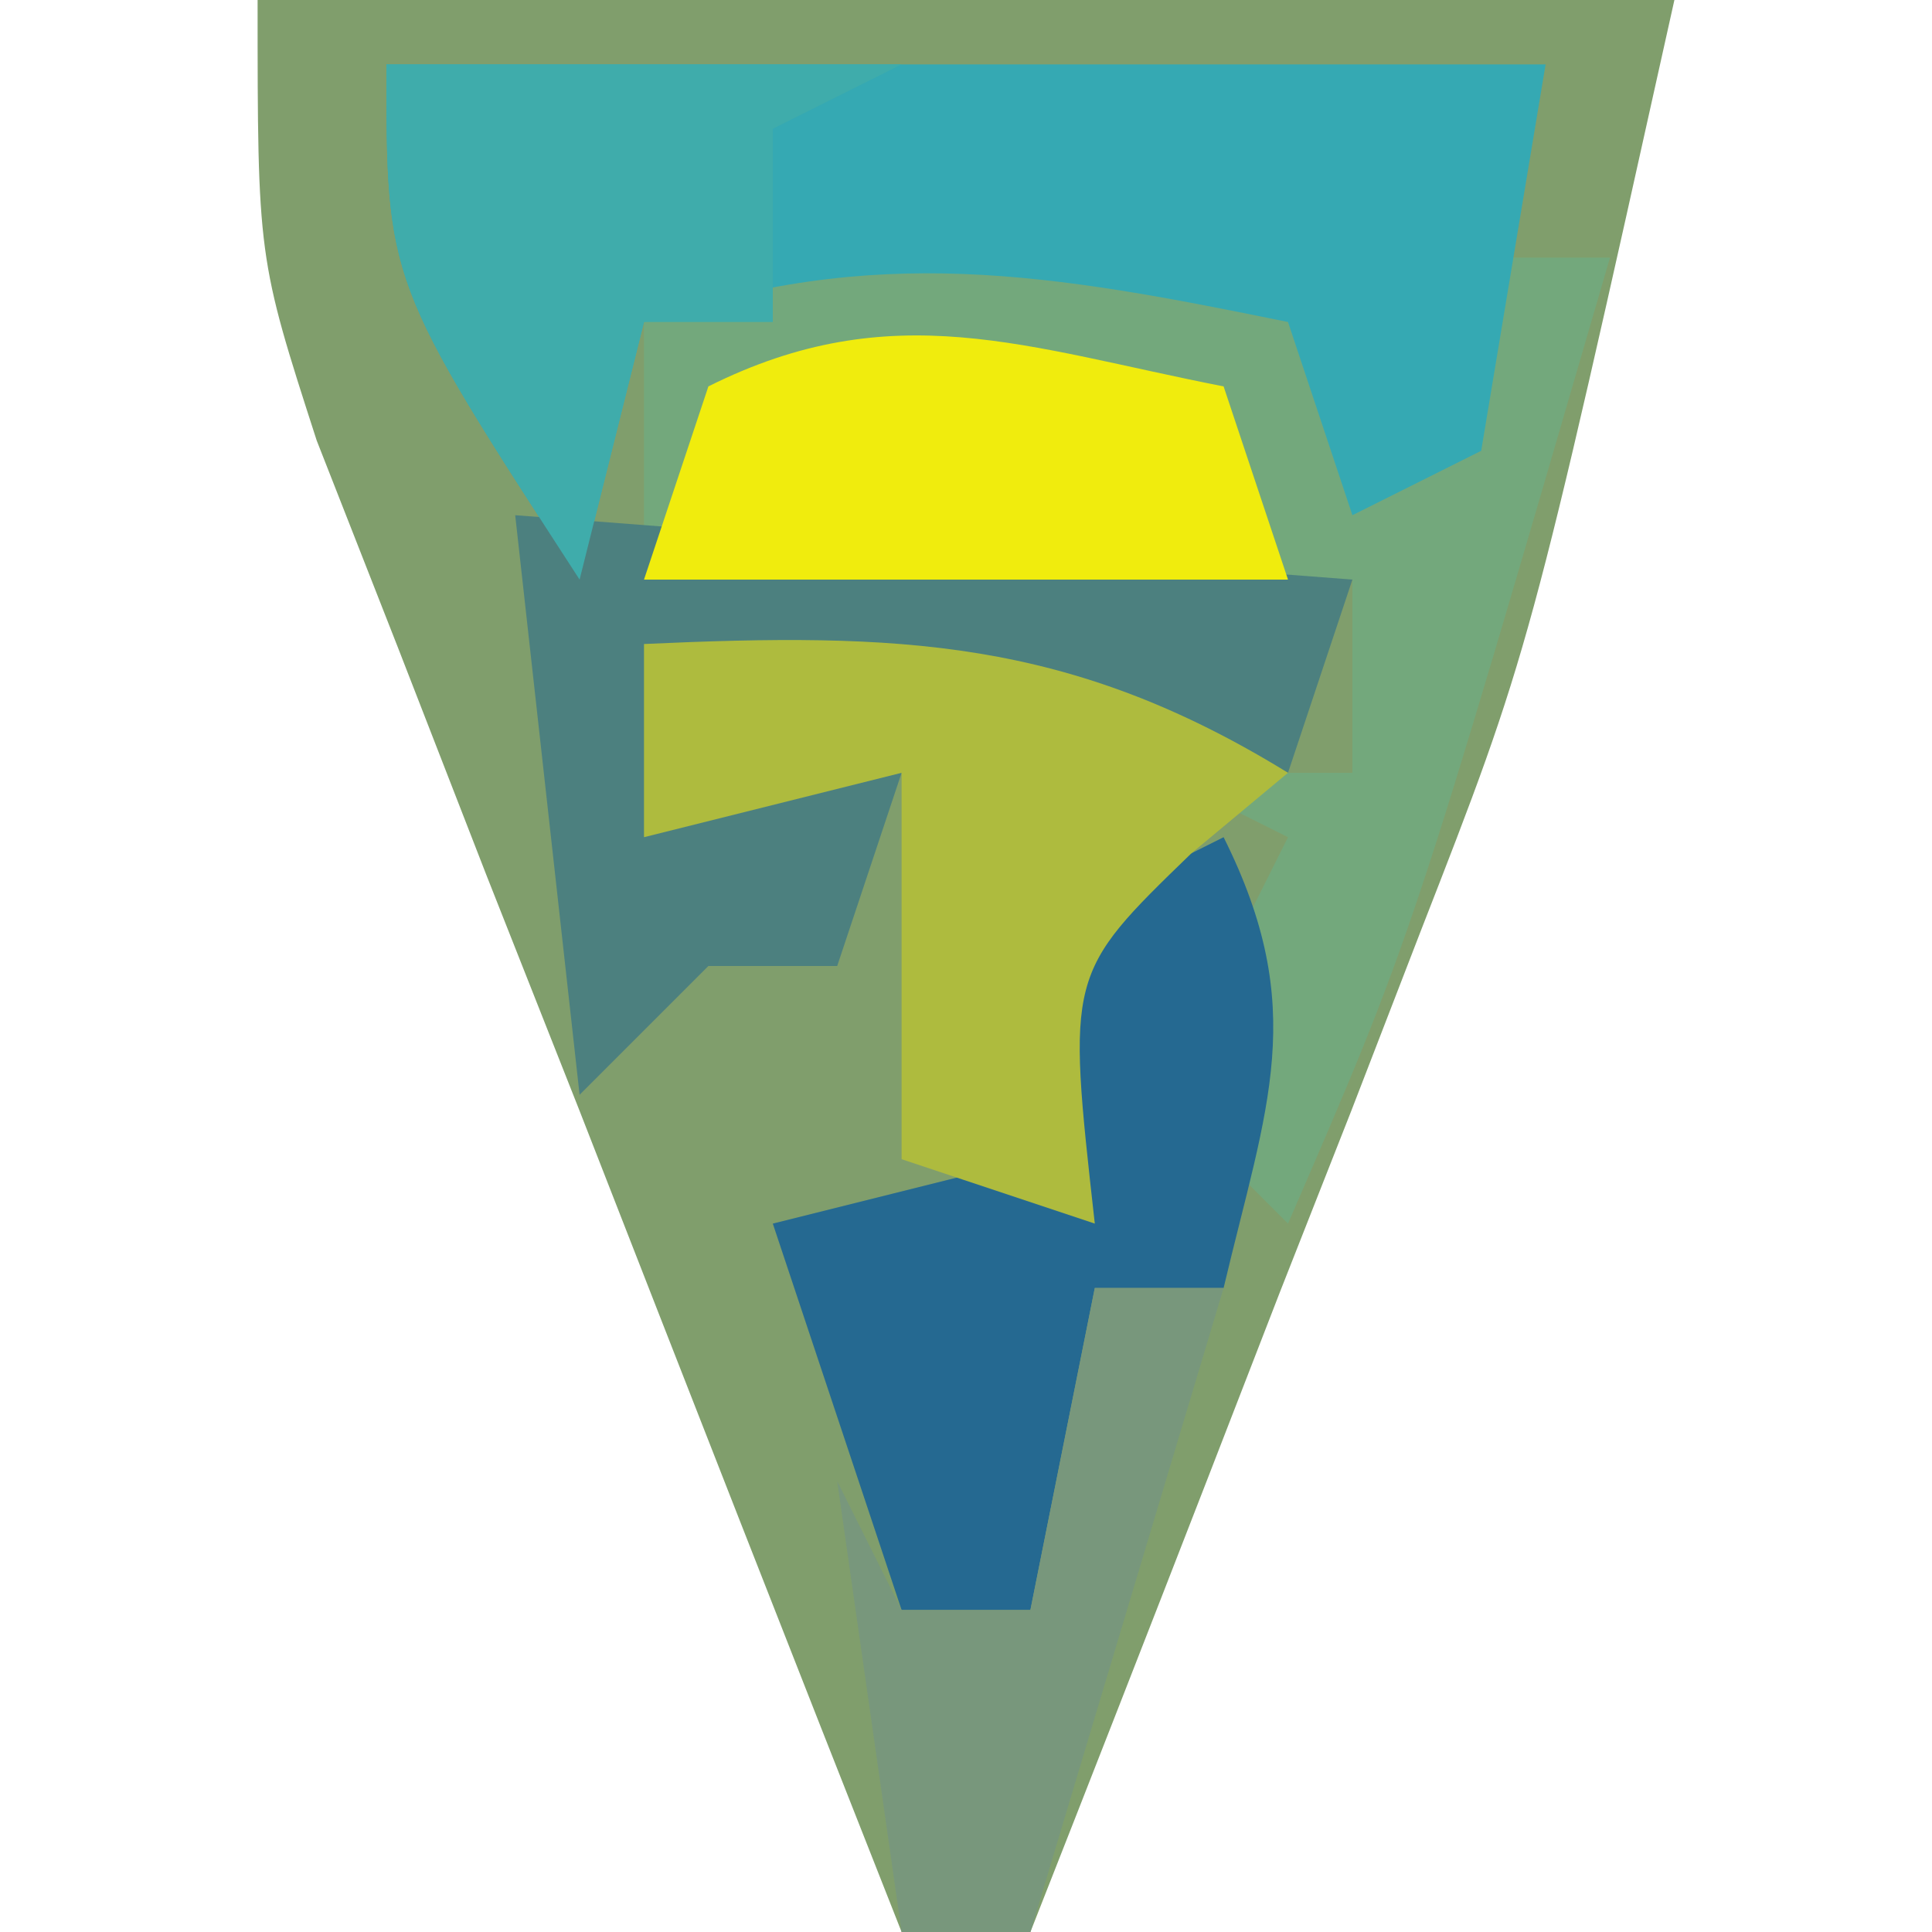
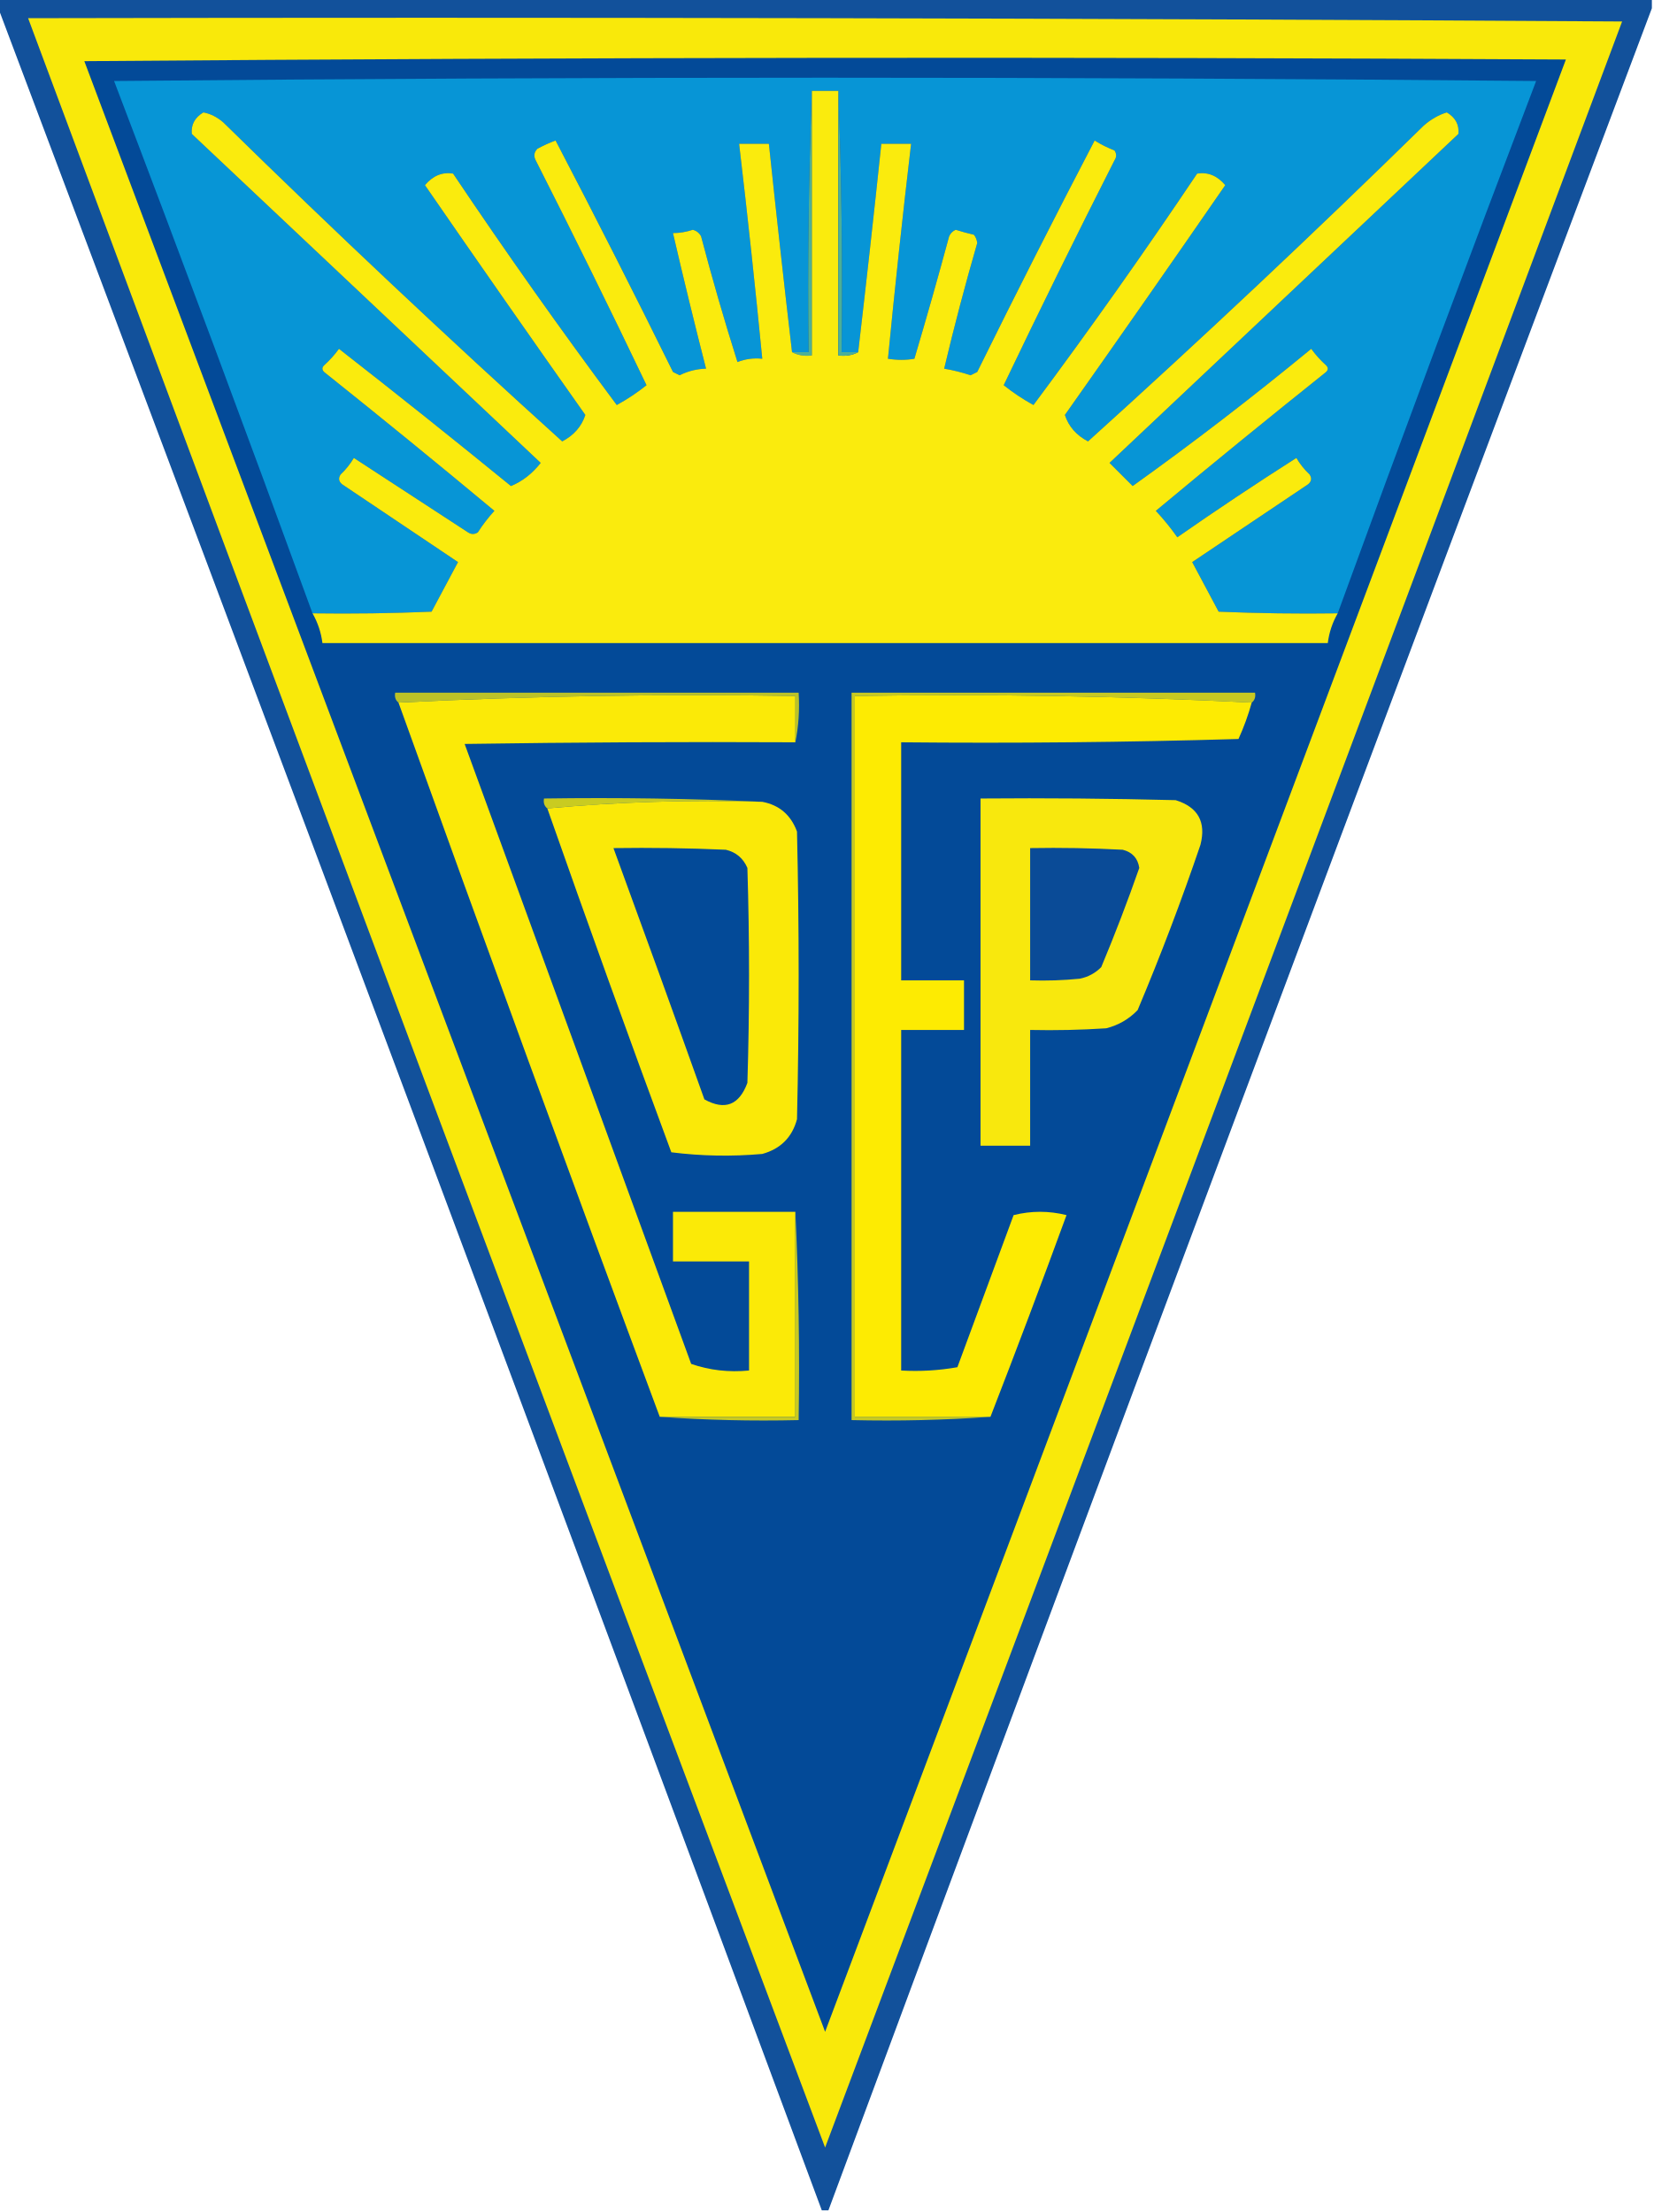
- <svg xmlns="http://www.w3.org/2000/svg" version="1.1" width="30" height="30">
-   <path d="M0 0 C7.26 0 14.52 0 22 0 C19.75 10.125 19.75 10.125 18.055 14.473 C17.7 15.391 17.346 16.31 16.98 17.256 C16.616 18.182 16.251 19.108 15.875 20.062 C15.502 21.023 15.13 21.984 14.746 22.975 C13.836 25.319 12.921 27.66 12 30 C11.34 30 10.68 30 10 30 C8.322 25.754 6.66 21.503 5 17.25 C4.523 16.043 4.046 14.837 3.555 13.594 C3.104 12.434 2.652 11.273 2.188 10.078 C1.559 8.476 1.559 8.476 0.918 6.841 C0 4 0 4 0 0 Z " fill="#809E6C" transform="translate(4,0)" />
-   <path d="M0 0 C0.33 0.99 0.66 1.98 1 3 C1.33 2.01 1.66 1.02 2 0 C2.66 0 3.32 0 4 0 C0.925 10.558 0.925 10.558 -1 15 C-1.66 14.34 -2.32 13.68 -3 13 C-2.34 11.68 -1.68 10.36 -1 9 C-1.66 8.67 -2.32 8.34 -3 8 C-2.01 8 -1.02 8 0 8 C0 7.01 0 6.02 0 5 C-3.63 5 -7.26 5 -11 5 C-11 3.68 -11 2.36 -11 1 C-7.23 -1.564 -4.326 -0.832 0 0 Z " fill="#73A87C" transform="translate(21,4)" />
-   <path d="M0 0 C5.94 0 11.88 0 18 0 C17.67 1.98 17.34 3.96 17 6 C16.01 6.495 16.01 6.495 15 7 C14.67 6.01 14.34 5.02 14 4 C10.337 3.251 7.576 2.762 4 4 C3.67 5.32 3.34 6.64 3 8 C0 3.375 0 3.375 0 0 Z " fill="#35A9B3" transform="translate(6,1)" />
-   <path d="M0 0 C4.29 0.33 8.58 0.66 13 1 C12.67 1.99 12.34 2.98 12 4 C11.01 3.67 10.02 3.34 9 3 C8.67 3.66 8.34 4.32 8 5 C7.67 4.34 7.34 3.68 7 3 C5.68 3.33 4.36 3.66 3 4 C3.99 4 4.98 4 6 4 C5.67 4.99 5.34 5.98 5 7 C4.34 7 3.68 7 3 7 C2.34 7.66 1.68 8.32 1 9 C0.67 6.03 0.34 3.06 0 0 Z " fill="#4C807F" transform="translate(8,8)" />
-   <path d="M0 0 C1.333 2.667 0.671 4.167 0 7 C-0.66 7 -1.32 7 -2 7 C-2.33 8.65 -2.66 10.3 -3 12 C-3.66 12 -4.32 12 -5 12 C-5.66 10.02 -6.32 8.04 -7 6 C-5.68 5.67 -4.36 5.34 -3 5 C-2.814 4.041 -2.814 4.041 -2.625 3.062 C-2.419 2.382 -2.212 1.701 -2 1 C-1.34 0.67 -0.68 0.34 0 0 Z " fill="#256991" transform="translate(19,13)" />
-   <path d="M0 0 C2.64 0 5.28 0 8 0 C7.01 0.495 7.01 0.495 6 1 C6 1.99 6 2.98 6 4 C5.34 4 4.68 4 4 4 C3.67 5.32 3.34 6.64 3 8 C0 3.375 0 3.375 0 0 Z " fill="#3FACAB" transform="translate(6,1)" />
-   <path d="M0 0 C0.33 0.99 0.66 1.98 1 3 C-2.3 3 -5.6 3 -9 3 C-8.67 2.01 -8.34 1.02 -8 0 C-5.138 -1.431 -3.066 -0.6 0 0 Z " fill="#F0EC0D" transform="translate(19,6)" />
-   <path d="M0 0 C3.947 -0.179 6.598 -0.094 10 2 C9.505 2.413 9.01 2.825 8.5 3.25 C6.566 5.122 6.566 5.122 7 9 C6.01 8.67 5.02 8.34 4 8 C4 6.02 4 4.04 4 2 C2.68 2.33 1.36 2.66 0 3 C0 2.01 0 1.02 0 0 Z " fill="#AEBB3E" transform="translate(10,10)" />
-   <path d="M0 0 C0.66 0 1.32 0 2 0 C1.01 3.3 0.02 6.6 -1 10 C-1.66 10 -2.32 10 -3 10 C-3.33 7.69 -3.66 5.38 -4 3 C-3.67 3.66 -3.34 4.32 -3 5 C-2.34 5 -1.68 5 -1 5 C-0.67 3.35 -0.34 1.7 0 0 Z " fill="#78977C" transform="translate(17,20)" />
+ <svg xmlns="http://www.w3.org/2000/svg" version="1.1" width="500px" height="669px" style="shape-rendering:geometricPrecision; text-rendering:geometricPrecision; image-rendering:optimizeQuality; fill-rule:evenodd; clip-rule:evenodd">
+   <g>
+     <path style="opacity:0.963" fill="#094b97" d="M -0.5,-0.5 C 166.167,-0.5 332.833,-0.5 499.5,-0.5C 499.5,0.5 499.5,1.5 499.5,2.5C 415.98,224.225 332.98,446.225 250.5,668.5C 249.833,668.5 249.167,668.5 248.5,668.5C 166.02,446.225 83.02,224.225 -0.5,2.5C -0.5,1.5 -0.5,0.5 -0.5,-0.5 Z" />
+   </g>
+   <g>
+     <path style="opacity:1" fill="#f9e90a" d="M 8.5,5.5 C 169.168,5.167 329.835,5.5 490.5,6.5C 410.36,220.92 330.027,435.254 249.5,649.5C 168.769,434.974 88.436,220.307 8.5,5.5 Z" />
+   </g>
+   <g>
+     <path style="opacity:1" fill="#034a98" d="M 25.5,18.5 C 174.666,17.334 323.999,17.167 473.5,18C 398.976,216.882 324.31,415.715 249.5,614.5C 174.783,415.754 100.116,217.087 25.5,18.5 Z" />
+   </g>
+   <g>
+     <path style="opacity:1" fill="#0795d6" d="M 404.5,185.5 C 392.495,185.667 380.495,185.5 368.5,185C 365.833,180 363.167,175 360.5,170C 372.167,162.167 383.833,154.333 395.5,146.5C 396.583,145.635 396.749,144.635 396,143.5C 394.426,142.016 393.093,140.349 392,138.5C 379.828,146.252 367.828,154.252 356,162.5C 354.023,159.688 351.856,157.022 349.5,154.5C 366.497,140.341 383.664,126.341 401,112.5C 401.667,111.833 401.667,111.167 401,110.5C 399.315,108.983 397.815,107.316 396.5,105.5C 378.804,120.068 360.804,133.901 342.5,147C 340.167,144.667 337.833,142.333 335.5,140C 370.667,106.833 405.833,73.667 441,40.5C 441.269,37.72 440.102,35.554 437.5,34C 435.024,34.747 432.691,36.081 430.5,38C 397.258,70.578 363.425,102.412 329,133.5C 325.465,131.649 323.132,128.982 322,125.5C 338.29,102.421 354.457,79.254 370.5,56C 368.095,53.143 365.262,51.976 362,52.5C 346.051,76.273 329.551,99.606 312.5,122.5C 309.291,120.735 306.291,118.735 303.5,116.5C 314.395,93.71 325.561,71.044 337,48.5C 337.667,47.5 337.667,46.5 337,45.5C 334.895,44.689 332.895,43.689 331,42.5C 318.94,65.619 307.107,88.952 295.5,112.5C 294.833,112.833 294.167,113.167 293.5,113.5C 290.87,112.622 288.203,111.955 285.5,111.5C 288.516,98.772 291.849,86.106 295.5,73.5C 295.392,72.558 295.059,71.725 294.5,71C 292.645,70.578 290.811,70.078 289,69.5C 288.055,69.905 287.388,70.572 287,71.5C 283.654,83.884 280.154,96.217 276.5,108.5C 273.956,108.949 271.29,108.949 268.5,108.5C 270.614,86.811 272.947,65.144 275.5,43.5C 272.5,43.5 269.5,43.5 266.5,43.5C 264.286,64.551 261.953,85.551 259.5,106.5C 257.833,106.5 256.167,106.5 254.5,106.5C 254.831,79.995 254.498,53.661 253.5,27.5C 250.833,27.5 248.167,27.5 245.5,27.5C 244.502,53.661 244.169,79.995 244.5,106.5C 242.833,106.5 241.167,106.5 239.5,106.5C 237.047,85.551 234.714,64.551 232.5,43.5C 229.5,43.5 226.5,43.5 223.5,43.5C 226.053,65.141 228.386,86.808 230.5,108.5C 227.881,108.232 225.381,108.565 223,109.5C 219.025,96.935 215.358,84.268 212,71.5C 211.481,70.484 210.647,69.818 209.5,69.5C 207.547,70.156 205.547,70.489 203.5,70.5C 206.675,84.2 210.008,97.866 213.5,111.5C 210.689,111.571 208.022,112.238 205.5,113.5C 204.833,113.167 204.167,112.833 203.5,112.5C 191.893,88.952 180.06,65.619 168,42.5C 166.107,43.196 164.274,44.03 162.5,45C 161.483,46.05 161.316,47.216 162,48.5C 173.439,71.044 184.605,93.71 195.5,116.5C 192.709,118.735 189.709,120.735 186.5,122.5C 169.449,99.606 152.949,76.273 137,52.5C 133.738,51.976 130.905,53.143 128.5,56C 144.543,79.254 160.71,102.421 177,125.5C 175.868,128.982 173.535,131.649 170,133.5C 135.241,102.078 101.075,69.912 67.5,37C 65.631,35.398 63.631,34.398 61.5,34C 58.898,35.554 57.731,37.72 58,40.5C 93.167,73.667 128.333,106.833 163.5,140C 160.945,143.259 157.945,145.593 154.5,147C 137.311,132.977 119.978,119.143 102.5,105.5C 101.185,107.316 99.685,108.983 98,110.5C 97.333,111.167 97.333,111.833 98,112.5C 115.336,126.341 132.503,140.341 149.5,154.5C 147.642,156.524 145.975,158.691 144.5,161C 143.5,161.667 142.5,161.667 141.5,161C 130,153.5 118.5,146 107,138.5C 105.907,140.349 104.574,142.016 103,143.5C 102.251,144.635 102.417,145.635 103.5,146.5C 115.167,154.333 126.833,162.167 138.5,170C 135.833,175 133.167,180 130.5,185C 118.505,185.5 106.505,185.667 94.5,185.5C 74.904,131.714 54.904,78.047 34.5,24.5C 177.833,23.167 321.167,23.167 464.5,24.5C 444.096,78.047 424.096,131.714 404.5,185.5 Z" />
+   </g>
+   <g>
+     <path style="opacity:1" fill="#4fb094" d="M 245.5,27.5 C 245.5,54.167 245.5,80.833 245.5,107.5C 243.265,107.795 241.265,107.461 239.5,106.5C 241.167,106.5 242.833,106.5 244.5,106.5C 244.169,79.995 244.502,53.661 245.5,27.5 Z" />
+   </g>
+   <g>
+     <path style="opacity:1" fill="#faeb0d" d="M 245.5,27.5 C 248.167,27.5 250.833,27.5 253.5,27.5C 253.5,54.167 253.5,80.833 253.5,107.5C 255.735,107.795 257.735,107.461 259.5,106.5C 261.953,85.551 264.286,64.551 266.5,43.5C 269.5,43.5 272.5,43.5 275.5,43.5C 272.947,65.144 270.614,86.811 268.5,108.5C 271.29,108.949 273.956,108.949 276.5,108.5C 280.154,96.217 283.654,83.884 287,71.5C 287.388,70.572 288.055,69.905 289,69.5C 290.811,70.078 292.645,70.578 294.5,71C 295.059,71.725 295.392,72.558 295.5,73.5C 291.849,86.106 288.516,98.772 285.5,111.5C 288.203,111.955 290.87,112.622 293.5,113.5C 294.167,113.167 294.833,112.833 295.5,112.5C 307.107,88.952 318.94,65.619 331,42.5C 332.895,43.689 334.895,44.689 337,45.5C 337.667,46.5 337.667,47.5 337,48.5C 325.561,71.044 314.395,93.71 303.5,116.5C 306.291,118.735 309.291,120.735 312.5,122.5C 329.551,99.606 346.051,76.273 362,52.5C 365.262,51.976 368.095,53.143 370.5,56C 354.457,79.254 338.29,102.421 322,125.5C 323.132,128.982 325.465,131.649 329,133.5C 363.425,102.412 397.258,70.578 430.5,38C 432.691,36.081 435.024,34.747 437.5,34C 440.102,35.554 441.269,37.72 441,40.5C 405.833,73.667 370.667,106.833 335.5,140C 337.833,142.333 340.167,144.667 342.5,147C 360.804,133.901 378.804,120.068 396.5,105.5C 397.815,107.316 399.315,108.983 401,110.5C 401.667,111.167 401.667,111.833 401,112.5C 383.664,126.341 366.497,140.341 349.5,154.5C 351.856,157.022 354.023,159.688 356,162.5C 367.828,154.252 379.828,146.252 392,138.5C 393.093,140.349 394.426,142.016 396,143.5C 396.749,144.635 396.583,145.635 395.5,146.5C 383.833,154.333 372.167,162.167 360.5,170C 363.167,175 365.833,180 368.5,185C 380.495,185.5 392.495,185.667 404.5,185.5C 402.905,188.285 401.905,191.285 401.5,194.5C 300.167,194.5 198.833,194.5 97.5,194.5C 97.095,191.285 96.095,188.285 94.5,185.5C 106.505,185.667 118.505,185.5 130.5,185C 133.167,180 135.833,175 138.5,170C 126.833,162.167 115.167,154.333 103.5,146.5C 102.417,145.635 102.251,144.635 103,143.5C 104.574,142.016 105.907,140.349 107,138.5C 118.5,146 130,153.5 141.5,161C 142.5,161.667 143.5,161.667 144.5,161C 145.975,158.691 147.642,156.524 149.5,154.5C 132.503,140.341 115.336,126.341 98,112.5C 97.333,111.833 97.333,111.167 98,110.5C 99.685,108.983 101.185,107.316 102.5,105.5C 119.978,119.143 137.311,132.977 154.5,147C 157.945,145.593 160.945,143.259 163.5,140C 128.333,106.833 93.167,73.667 58,40.5C 57.731,37.72 58.898,35.554 61.5,34C 63.631,34.398 65.631,35.398 67.5,37C 101.075,69.912 135.241,102.078 170,133.5C 173.535,131.649 175.868,128.982 177,125.5C 160.71,102.421 144.543,79.254 128.5,56C 130.905,53.143 133.738,51.976 137,52.5C 152.949,76.273 169.449,99.606 186.5,122.5C 189.709,120.735 192.709,118.735 195.5,116.5C 184.605,93.71 173.439,71.044 162,48.5C 161.316,47.216 161.483,46.05 162.5,45C 164.274,44.03 166.107,43.196 168,42.5C 180.06,65.619 191.893,88.952 203.5,112.5C 204.167,112.833 204.833,113.167 205.5,113.5C 208.022,112.238 210.689,111.571 213.5,111.5C 210.008,97.866 206.675,84.2 203.5,70.5C 205.547,70.489 207.547,70.156 209.5,69.5C 210.647,69.818 211.481,70.484 212,71.5C 215.358,84.268 219.025,96.935 223,109.5C 225.381,108.565 227.881,108.232 230.5,108.5C 228.386,86.808 226.053,65.141 223.5,43.5C 226.5,43.5 229.5,43.5 232.5,43.5C 234.714,64.551 237.047,85.551 239.5,106.5C 241.265,107.461 243.265,107.795 245.5,107.5C 245.5,80.833 245.5,54.167 245.5,27.5 Z" />
+   </g>
+   <g>
+     <path style="opacity:1" fill="#4daf97" d="M 253.5,27.5 C 254.498,53.661 254.831,79.995 254.5,106.5C 256.167,106.5 257.833,106.5 259.5,106.5C 257.735,107.461 255.735,107.795 253.5,107.5C 253.5,80.833 253.5,54.167 253.5,27.5 Z" />
+   </g>
+   <g>
+     <path style="opacity:1" fill="#bbc228" d="M 240.5,224.5 C 240.5,219.833 240.5,215.167 240.5,210.5C 200.153,209.839 160.153,210.506 120.5,212.5C 119.596,211.791 119.263,210.791 119.5,209.5C 160.167,209.5 200.833,209.5 241.5,209.5C 241.821,214.695 241.487,219.695 240.5,224.5 Z" />
+   </g>
+   <g>
+     <path style="opacity:1" fill="#fbea07" d="M 240.5,224.5 C 207.165,224.333 173.832,224.5 140.5,225C 163.328,287.483 186.162,349.983 209,412.5C 214.536,414.425 220.369,415.092 226.5,414.5C 226.5,403.5 226.5,392.5 226.5,381.5C 218.833,381.5 211.167,381.5 203.5,381.5C 203.5,376.5 203.5,371.5 203.5,366.5C 215.833,366.5 228.167,366.5 240.5,366.5C 240.5,387.167 240.5,407.833 240.5,428.5C 226.833,428.5 213.167,428.5 199.5,428.5C 172.796,356.728 146.462,284.728 120.5,212.5C 160.153,210.506 200.153,209.839 240.5,210.5C 240.5,215.167 240.5,219.833 240.5,224.5 Z" />
+   </g>
+   <g>
+     <path style="opacity:1" fill="#c7c922" d="M 378.5,212.5 C 338.847,210.506 298.847,209.839 258.5,210.5C 258.5,283.167 258.5,355.833 258.5,428.5C 272.167,428.5 285.833,428.5 299.5,428.5C 285.677,429.496 271.677,429.829 257.5,429.5C 257.5,356.167 257.5,282.833 257.5,209.5C 298.167,209.5 338.833,209.5 379.5,209.5C 379.737,210.791 379.404,211.791 378.5,212.5 Z" />
+   </g>
+   <g>
+     <path style="opacity:1" fill="#fdeb02" d="M 378.5,212.5 C 377.459,216.254 376.125,219.92 374.5,223.5C 340.507,224.5 306.507,224.833 272.5,224.5C 272.5,248.5 272.5,272.5 272.5,296.5C 278.833,296.5 285.167,296.5 291.5,296.5C 291.5,301.5 291.5,306.5 291.5,311.5C 285.167,311.5 278.833,311.5 272.5,311.5C 272.5,345.833 272.5,380.167 272.5,414.5C 278.206,414.829 283.872,414.495 289.5,413.5C 295.167,398.167 300.833,382.833 306.5,367.5C 311.833,366.167 317.167,366.167 322.5,367.5C 315.001,388.01 307.334,408.343 299.5,428.5C 285.833,428.5 272.167,428.5 258.5,428.5C 258.5,355.833 258.5,283.167 258.5,210.5C 298.847,209.839 338.847,210.506 378.5,212.5 Z" />
+   </g>
+   <g>
+     <path style="opacity:1" fill="#c9cb21" d="M 230.5,242.5 C 208.474,241.844 186.808,242.511 165.5,244.5C 164.596,243.791 164.263,242.791 164.5,241.5C 186.673,241.169 208.673,241.503 230.5,242.5 Z" />
+   </g>
+   <g>
+     <path style="opacity:1" fill="#fae908" d="M 230.5,242.5 C 235.647,243.473 239.147,246.473 241,251.5C 241.667,280.5 241.667,309.5 241,338.5C 239.526,343.974 236.026,347.474 230.5,349C 221.255,349.817 212.089,349.65 203,348.5C 190.197,313.924 177.697,279.257 165.5,244.5C 186.808,242.511 208.474,241.844 230.5,242.5 Z" />
+   </g>
+   <g>
+     <path style="opacity:1" fill="#f8e80d" d="M 296.5,241.5 C 316.169,241.333 335.836,241.5 355.5,242C 362.264,244.104 364.764,248.604 363,255.5C 357.256,272.401 350.922,289.067 344,305.5C 341.374,308.231 338.207,310.064 334.5,311C 326.841,311.5 319.174,311.666 311.5,311.5C 311.5,323.167 311.5,334.833 311.5,346.5C 306.5,346.5 301.5,346.5 296.5,346.5C 296.5,311.5 296.5,276.5 296.5,241.5 Z" />
+   </g>
+   <g>
+     <path style="opacity:1" fill="#034a98" d="M 185.5,256.5 C 196.838,256.333 208.172,256.5 219.5,257C 222.573,257.739 224.74,259.572 226,262.5C 226.667,284.167 226.667,305.833 226,327.5C 223.509,334.252 219.176,335.919 213,332.5C 203.925,307.105 194.758,281.772 185.5,256.5 Z" />
+   </g>
+   <g>
+     <path style="opacity:1" fill="#0a4b97" d="M 311.5,256.5 C 320.839,256.334 330.173,256.5 339.5,257C 342.405,257.737 344.072,259.571 344.5,262.5C 340.963,272.612 337.129,282.612 333,292.5C 331.2,294.317 329.034,295.484 326.5,296C 321.511,296.499 316.511,296.666 311.5,296.5C 311.5,283.167 311.5,269.833 311.5,256.5 Z" />
+   </g>
+   <g>
+     <path style="opacity:1" fill="#c8c921" d="M 240.5,366.5 C 241.497,387.327 241.831,408.327 241.5,429.5C 227.323,429.829 213.323,429.496 199.5,428.5C 213.167,428.5 226.833,428.5 240.5,428.5C 240.5,407.833 240.5,387.167 240.5,366.5 Z" />
+   </g>
</svg>
